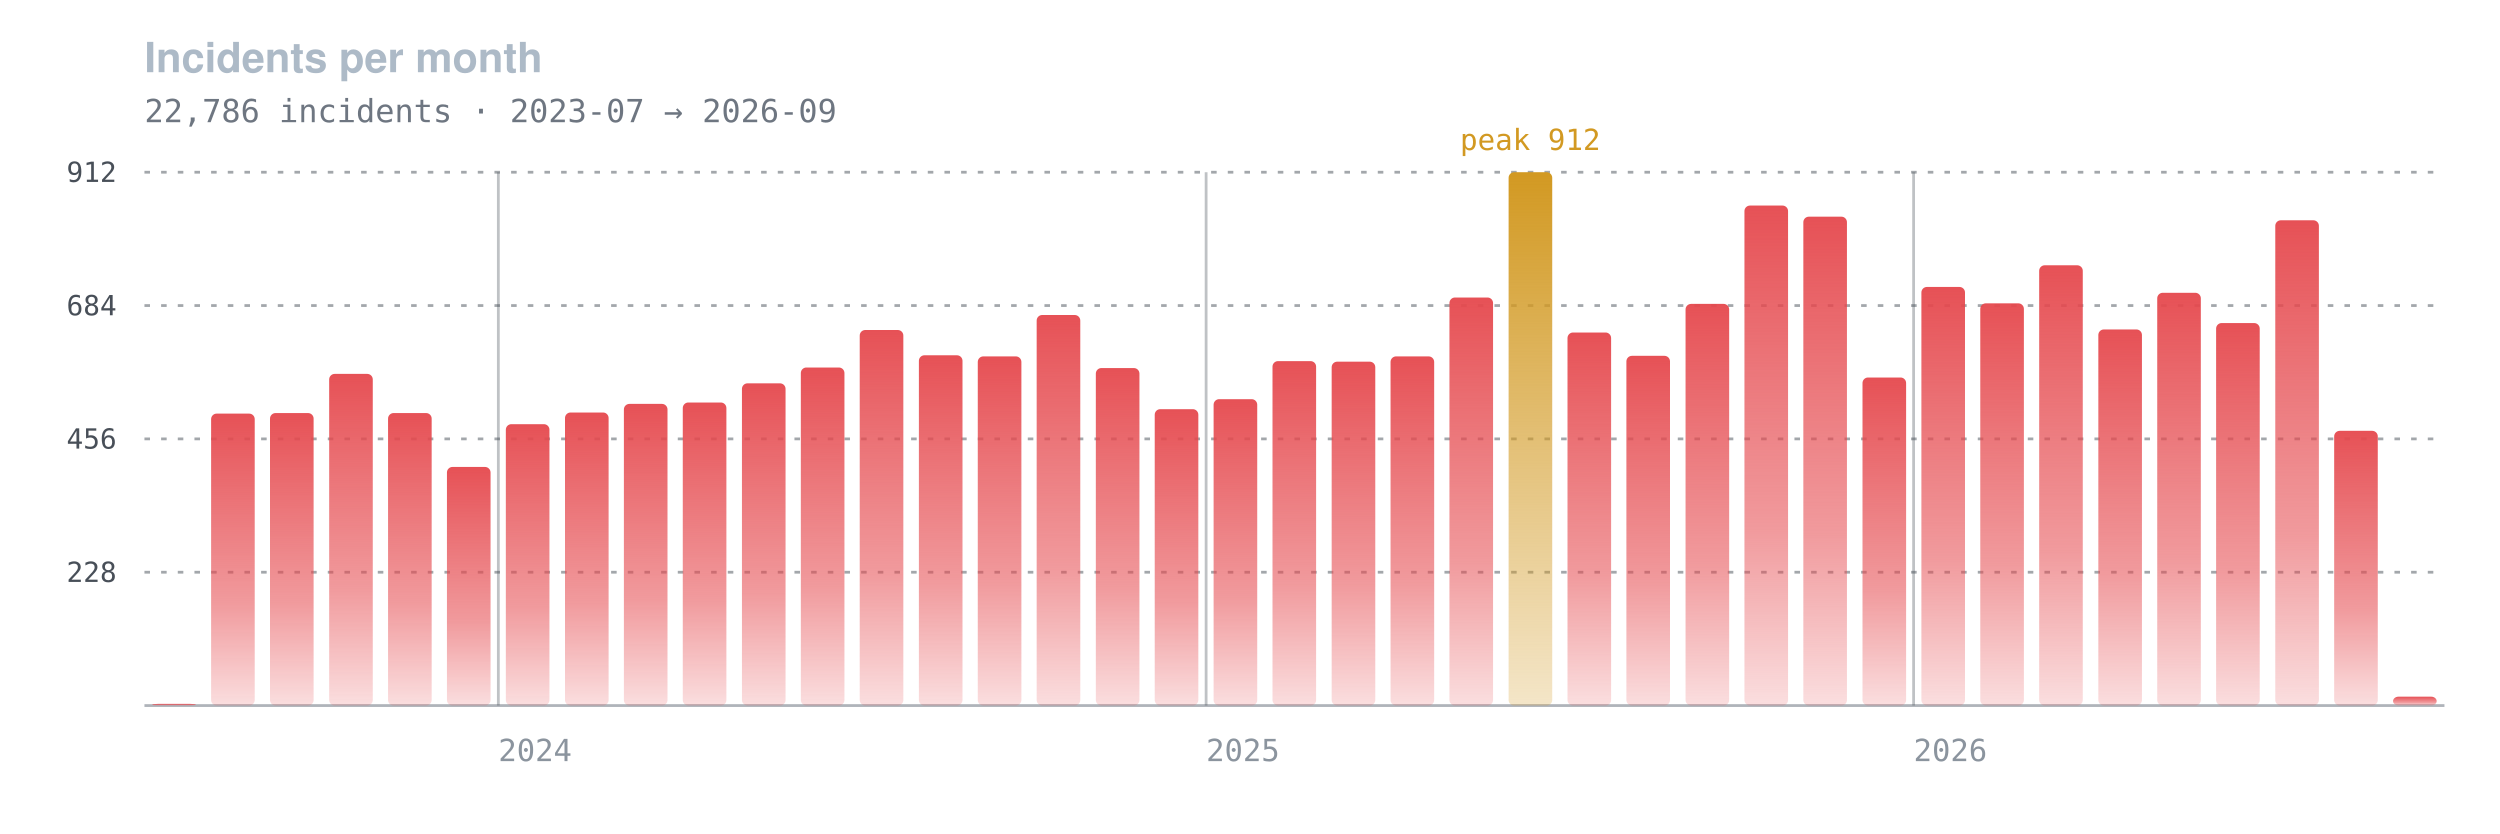
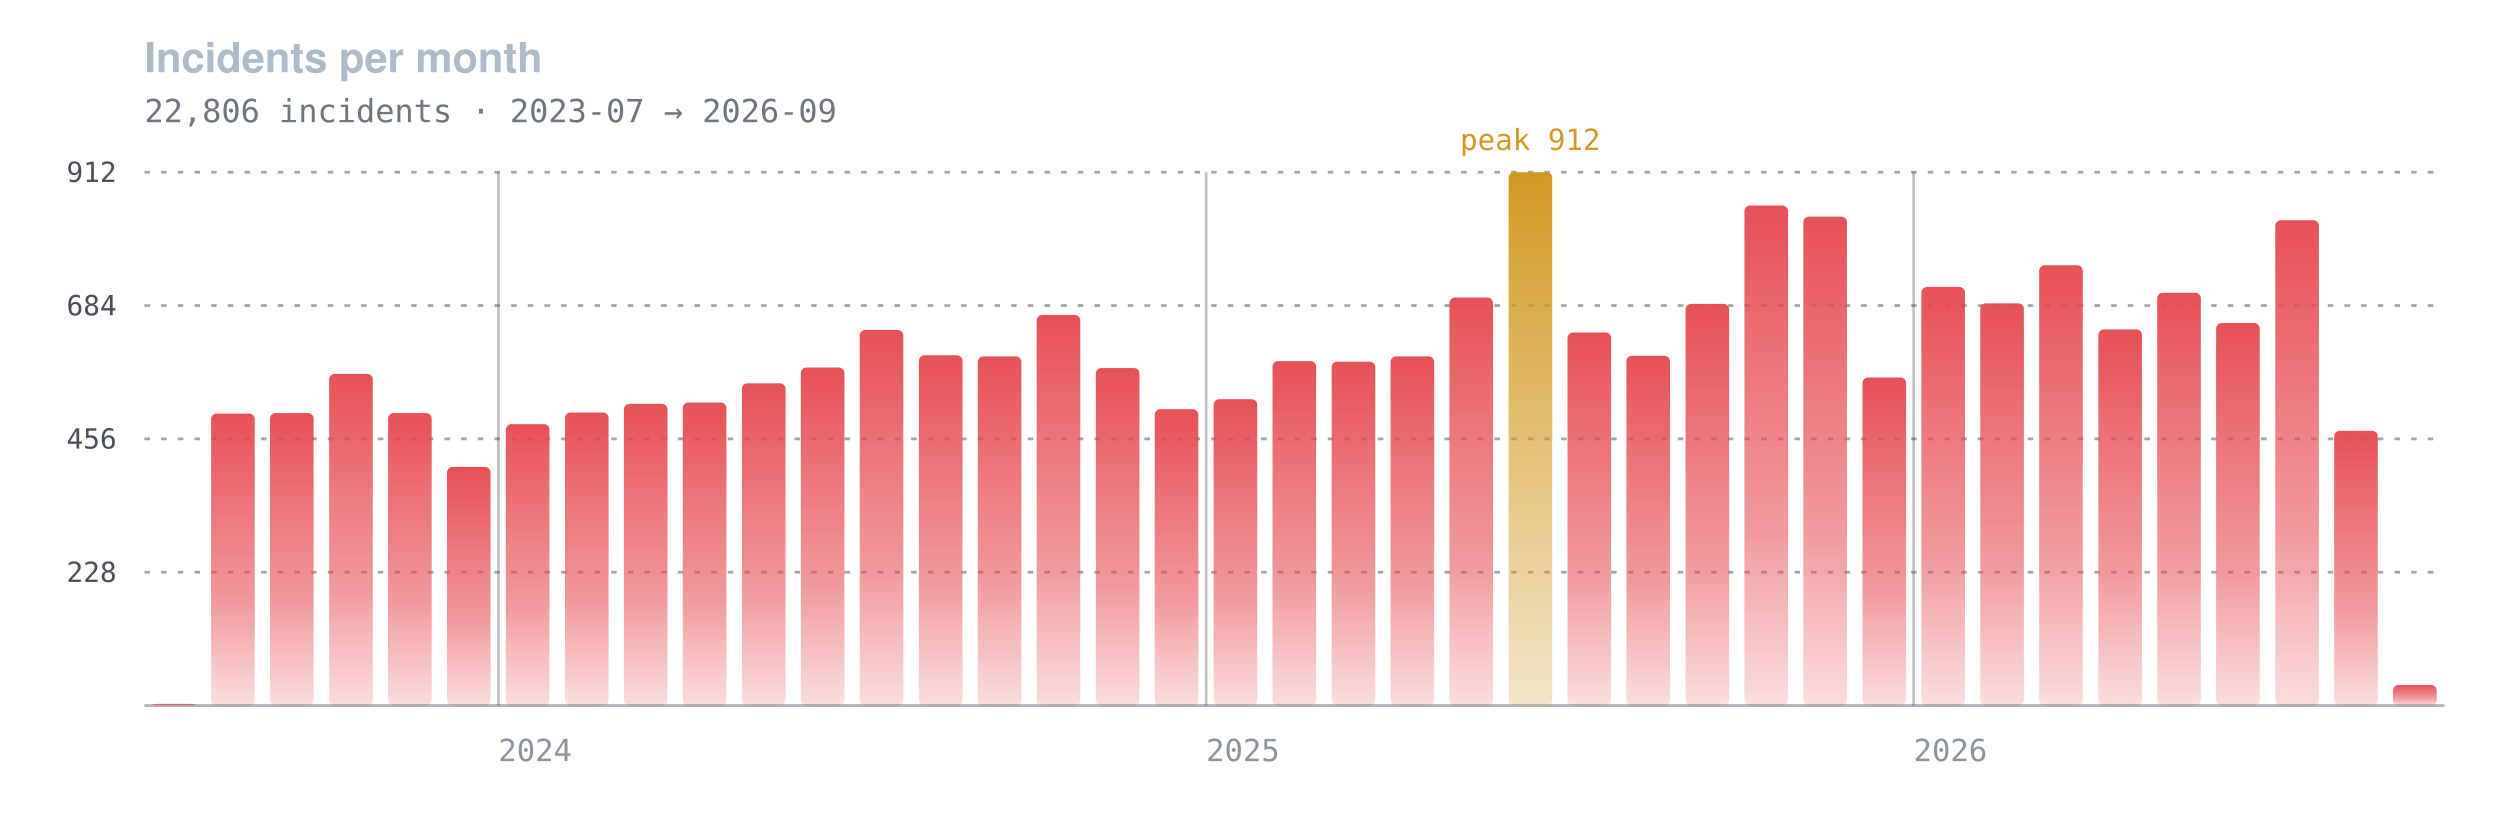
<svg xmlns="http://www.w3.org/2000/svg" viewBox="0 0 900 300" width="900" height="300" role="img">
  <defs>
    <linearGradient id="bg" x1="0" y1="0" x2="0" y2="1">
      <stop offset="0%" stop-color="#e5484d" stop-opacity="0.95" />
      <stop offset="65%" stop-color="#e5484d" stop-opacity="0.55" />
      <stop offset="100%" stop-color="#e5484d" stop-opacity="0.18" />
    </linearGradient>
    <linearGradient id="pk" x1="0" y1="0" x2="0" y2="1">
      <stop offset="0%" stop-color="#d29922" stop-opacity="1" />
      <stop offset="100%" stop-color="#d29922" stop-opacity="0.25" />
    </linearGradient>
  </defs>
  <text x="52" y="26" fill="#adbac7" font-size="15" font-family="-apple-system,BlinkMacSystemFont,Segoe UI,Helvetica,Arial,sans-serif" font-weight="600">Incidents per month</text>
-   <text x="52" y="44" fill="#6e7681" font-size="11.5" font-family="ui-monospace,SFMono-Regular,Menlo,Consolas,monospace">22,786 incidents · 2023-07 → 2026-09</text>
+   <text x="52" y="44" fill="#6e7681" font-size="11.5" font-family="ui-monospace,SFMono-Regular,Menlo,Consolas,monospace">22,806 incidents · 2023-07 → 2026-09</text>
  <line x1="52" y1="206.0" x2="880" y2="206.0" stroke="#484f58" stroke-width="1" stroke-dasharray="2 4" opacity="0.5" />
  <text x="42" y="209.5" fill="#484f58" font-size="10" font-family="ui-monospace,SFMono-Regular,Menlo,Consolas,monospace" text-anchor="end">228</text>
  <line x1="52" y1="158.0" x2="880" y2="158.0" stroke="#484f58" stroke-width="1" stroke-dasharray="2 4" opacity="0.5" />
  <text x="42" y="161.5" fill="#484f58" font-size="10" font-family="ui-monospace,SFMono-Regular,Menlo,Consolas,monospace" text-anchor="end">456</text>
  <line x1="52" y1="110.0" x2="880" y2="110.0" stroke="#484f58" stroke-width="1" stroke-dasharray="2 4" opacity="0.5" />
  <text x="42" y="113.5" fill="#484f58" font-size="10" font-family="ui-monospace,SFMono-Regular,Menlo,Consolas,monospace" text-anchor="end">684</text>
  <line x1="52" y1="62.0" x2="880" y2="62.0" stroke="#484f58" stroke-width="1" stroke-dasharray="2 4" opacity="0.5" />
  <text x="42" y="65.5" fill="#484f58" font-size="10" font-family="ui-monospace,SFMono-Regular,Menlo,Consolas,monospace" text-anchor="end">912</text>
  <line x1="52" y1="254" x2="880" y2="254" stroke="#6e7681" stroke-width="1" opacity="0.55" />
  <rect x="54.8" y="253.4" width="15.7" height="0.6" rx="2" fill="url(#bg)" />
  <rect x="76.0" y="148.9" width="15.7" height="105.1" rx="2" fill="url(#bg)" />
  <rect x="97.2" y="148.7" width="15.7" height="105.3" rx="2" fill="url(#bg)" />
  <rect x="118.5" y="134.6" width="15.7" height="119.4" rx="2" fill="url(#bg)" />
  <rect x="139.7" y="148.7" width="15.7" height="105.3" rx="2" fill="url(#bg)" />
  <rect x="160.9" y="168.1" width="15.7" height="85.9" rx="2" fill="url(#bg)" />
  <rect x="182.1" y="152.7" width="15.7" height="101.3" rx="2" fill="url(#bg)" />
  <line x1="179.4" y1="62" x2="179.4" y2="254" stroke="#484f58" stroke-width="1" opacity="0.35" />
  <text x="179.4" y="274" fill="#8b949e" font-size="11" font-family="ui-monospace,SFMono-Regular,Menlo,Consolas,monospace">2024</text>
  <rect x="203.4" y="148.5" width="15.7" height="105.5" rx="2" fill="url(#bg)" />
  <rect x="224.6" y="145.4" width="15.7" height="108.6" rx="2" fill="url(#bg)" />
  <rect x="245.8" y="144.9" width="15.7" height="109.1" rx="2" fill="url(#bg)" />
  <rect x="267.1" y="138.0" width="15.7" height="116.0" rx="2" fill="url(#bg)" />
  <rect x="288.3" y="132.3" width="15.7" height="121.7" rx="2" fill="url(#bg)" />
  <rect x="309.5" y="118.8" width="15.7" height="135.2" rx="2" fill="url(#bg)" />
  <rect x="330.8" y="127.9" width="15.7" height="126.1" rx="2" fill="url(#bg)" />
  <rect x="352.0" y="128.3" width="15.7" height="125.7" rx="2" fill="url(#bg)" />
  <rect x="373.2" y="113.4" width="15.7" height="140.6" rx="2" fill="url(#bg)" />
  <rect x="394.5" y="132.5" width="15.7" height="121.5" rx="2" fill="url(#bg)" />
  <rect x="415.7" y="147.3" width="15.7" height="106.7" rx="2" fill="url(#bg)" />
  <rect x="436.9" y="143.7" width="15.7" height="110.3" rx="2" fill="url(#bg)" />
  <line x1="434.2" y1="62" x2="434.2" y2="254" stroke="#484f58" stroke-width="1" opacity="0.35" />
  <text x="434.2" y="274" fill="#8b949e" font-size="11" font-family="ui-monospace,SFMono-Regular,Menlo,Consolas,monospace">2025</text>
  <rect x="458.1" y="130.0" width="15.7" height="124.0" rx="2" fill="url(#bg)" />
  <rect x="479.4" y="130.2" width="15.7" height="123.8" rx="2" fill="url(#bg)" />
  <rect x="500.6" y="128.3" width="15.7" height="125.7" rx="2" fill="url(#bg)" />
  <rect x="521.8" y="107.1" width="15.7" height="146.9" rx="2" fill="url(#bg)" />
  <rect x="543.1" y="62.0" width="15.7" height="192.0" rx="2" fill="url(#pk)" />
  <rect x="564.3" y="119.7" width="15.7" height="134.3" rx="2" fill="url(#bg)" />
  <rect x="585.5" y="128.1" width="15.7" height="125.9" rx="2" fill="url(#bg)" />
  <rect x="606.8" y="109.4" width="15.7" height="144.6" rx="2" fill="url(#bg)" />
  <rect x="628.0" y="74.0" width="15.7" height="180.0" rx="2" fill="url(#bg)" />
  <rect x="649.2" y="78.0" width="15.7" height="176.0" rx="2" fill="url(#bg)" />
  <rect x="670.5" y="135.9" width="15.7" height="118.1" rx="2" fill="url(#bg)" />
  <rect x="691.7" y="103.3" width="15.7" height="150.7" rx="2" fill="url(#bg)" />
  <line x1="688.9" y1="62" x2="688.9" y2="254" stroke="#484f58" stroke-width="1" opacity="0.35" />
  <text x="688.9" y="274" fill="#8b949e" font-size="11" font-family="ui-monospace,SFMono-Regular,Menlo,Consolas,monospace">2026</text>
  <rect x="712.9" y="109.2" width="15.7" height="144.8" rx="2" fill="url(#bg)" />
  <rect x="734.1" y="95.5" width="15.7" height="158.5" rx="2" fill="url(#bg)" />
  <rect x="755.4" y="118.6" width="15.7" height="135.4" rx="2" fill="url(#bg)" />
  <rect x="776.6" y="105.4" width="15.7" height="148.6" rx="2" fill="url(#bg)" />
  <rect x="797.8" y="116.3" width="15.7" height="137.7" rx="2" fill="url(#bg)" />
  <rect x="819.1" y="79.3" width="15.7" height="174.7" rx="2" fill="url(#bg)" />
  <rect x="840.3" y="155.1" width="15.7" height="98.9" rx="2" fill="url(#bg)" />
-   <rect x="861.5" y="250.8" width="15.7" height="3.2" rx="2" fill="url(#bg)" />
+   <rect x="861.5" y="246.6" width="15.7" height="7.4" rx="2" fill="url(#bg)" />
  <text x="550.9" y="54.0" fill="#d29922" font-size="10.5" font-family="ui-monospace,SFMono-Regular,Menlo,Consolas,monospace" text-anchor="middle">peak 912</text>
</svg>
